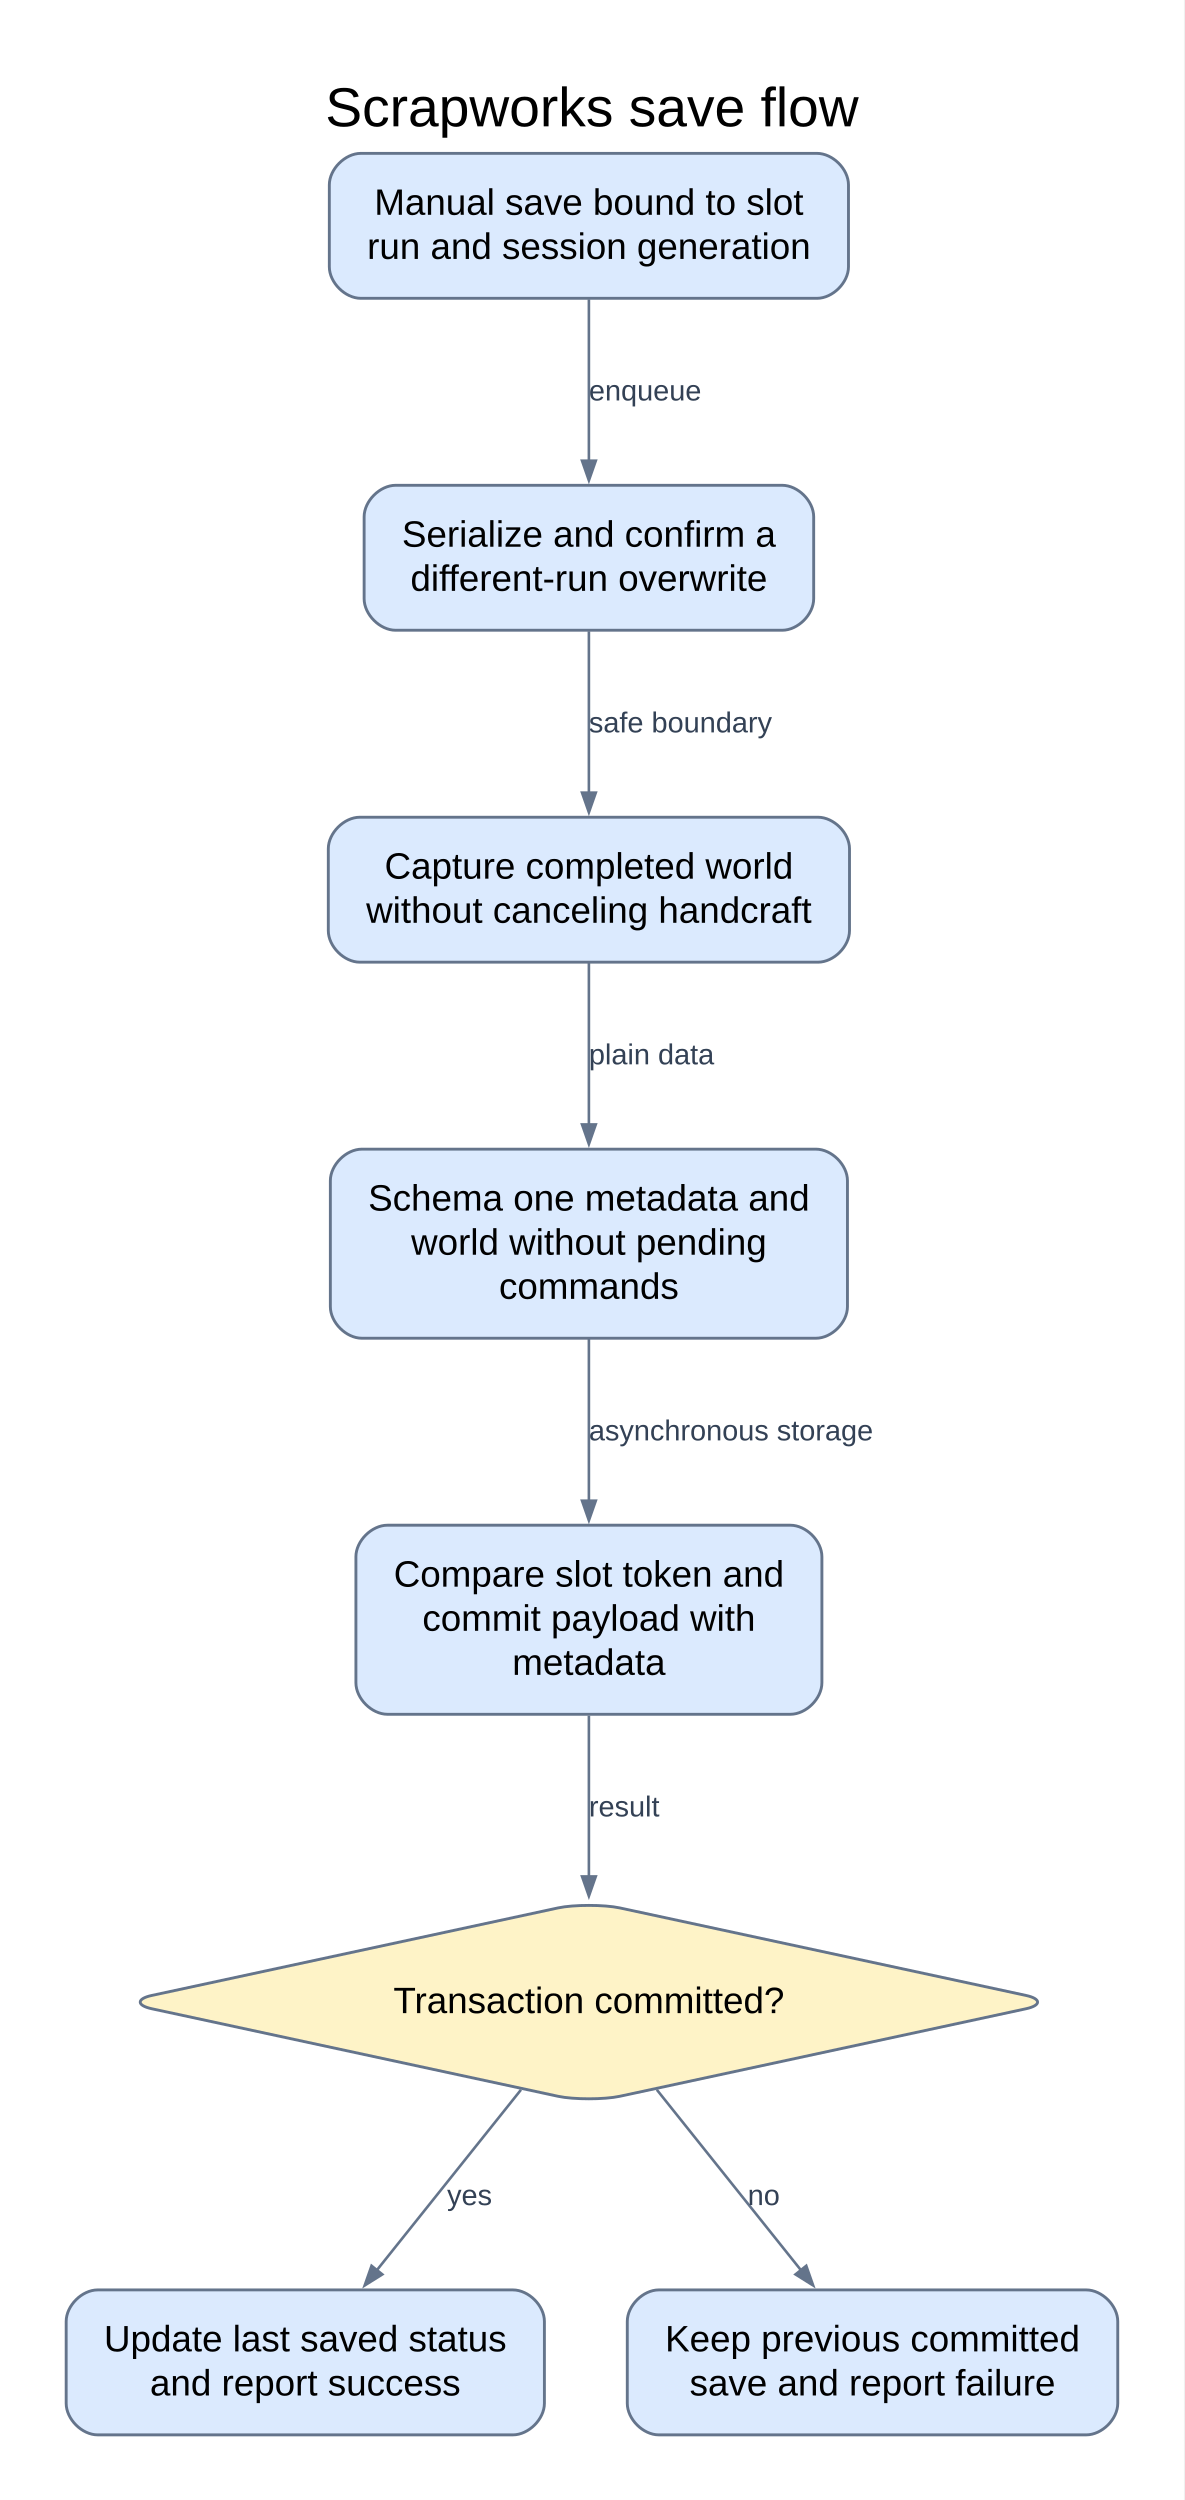
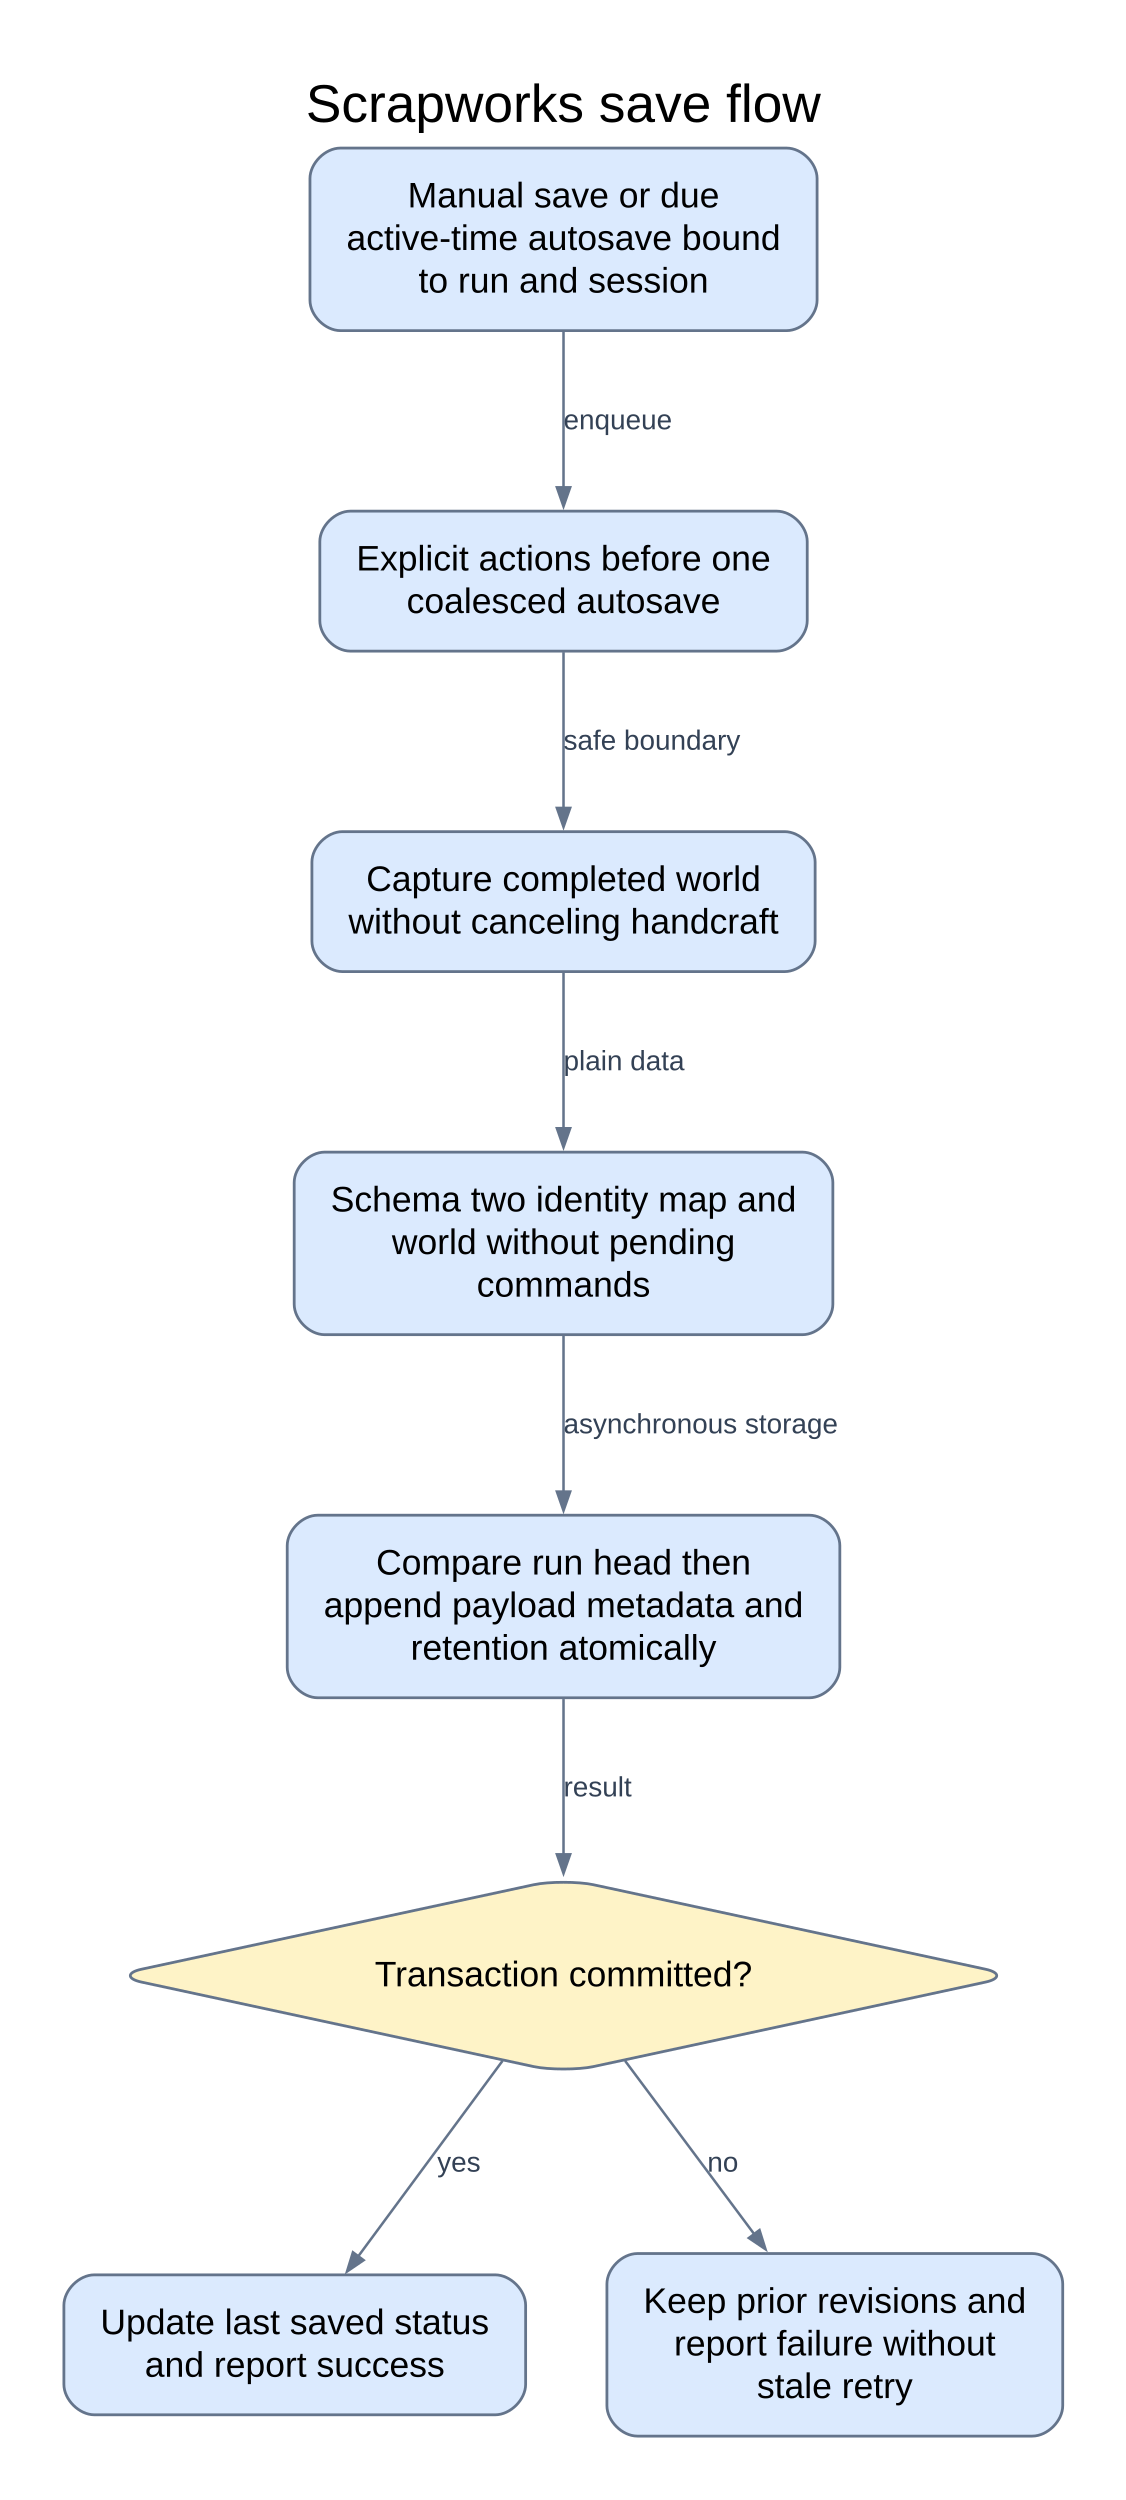
- <svg xmlns="http://www.w3.org/2000/svg" width="451pt" height="952pt" viewBox="0.00 0.00 451.00 952.00">
-   <g id="graph0" class="graph" transform="scale(1 1) rotate(0) translate(25.2 927.2)">
-     <polygon fill="white" stroke="none" points="-25.2,25.2 -25.2,-927.2 425.64,-927.2 425.64,25.2 -25.2,25.2" />
-     <text xml:space="preserve" text-anchor="middle" x="200.22" y="-879.1" font-family="Arial,sans-serif" font-size="21.00">Scrapworks save flow</text>
+ <svg xmlns="http://www.w3.org/2000/svg" width="444pt" height="986pt" viewBox="0.00 0.00 444.00 986.00">
+   <g id="graph0" class="graph" transform="scale(1 1) rotate(0) translate(25.2 960.8)">
+     <polygon fill="white" stroke="none" points="-25.2,25.2 -25.2,-960.8 419.14,-960.8 419.14,25.2 -25.2,25.2" />
+     <text xml:space="preserve" text-anchor="middle" x="196.97" y="-912.7" font-family="Arial,sans-serif" font-size="21.00">Scrapworks save flow</text>
    <g id="node1" class="node">
-       <path fill="#dbeafe" stroke="#64748b" stroke-width="1.1" d="M285.9,-868.8C285.9,-868.8 112.21,-868.8 112.21,-868.8 106.21,-868.8 100.21,-862.8 100.21,-856.8 100.21,-856.8 100.21,-825.6 100.21,-825.6 100.21,-819.6 106.21,-813.6 112.21,-813.6 112.21,-813.6 285.9,-813.6 285.9,-813.6 291.9,-813.6 297.9,-819.6 297.9,-825.6 297.9,-825.6 297.9,-856.8 297.9,-856.8 297.9,-862.8 291.9,-868.8 285.9,-868.8" />
-       <text xml:space="preserve" text-anchor="middle" x="199.05" y="-845.4" font-family="Arial,sans-serif" font-size="14.00">Manual save bound to slot</text>
-       <text xml:space="preserve" text-anchor="middle" x="199.05" y="-828.6" font-family="Arial,sans-serif" font-size="14.00">run and session generation</text>
+       <path fill="#dbeafe" stroke="#64748b" stroke-width="1.1" d="M285.06,-902.4C285.06,-902.4 109.05,-902.4 109.05,-902.4 103.05,-902.4 97.05,-896.4 97.05,-890.4 97.05,-890.4 97.05,-842.4 97.05,-842.4 97.05,-836.4 103.05,-830.4 109.05,-830.4 109.05,-830.4 285.06,-830.4 285.06,-830.4 291.06,-830.4 297.06,-836.4 297.06,-842.4 297.06,-842.4 297.06,-890.4 297.06,-890.4 297.06,-896.4 291.06,-902.4 285.06,-902.4" />
+       <text xml:space="preserve" text-anchor="middle" x="197.05" y="-879" font-family="Arial,sans-serif" font-size="14.00">Manual save or due</text>
+       <text xml:space="preserve" text-anchor="middle" x="197.05" y="-862.2" font-family="Arial,sans-serif" font-size="14.00">active-time autosave bound</text>
+       <text xml:space="preserve" text-anchor="middle" x="197.05" y="-845.4" font-family="Arial,sans-serif" font-size="14.00">to run and session</text>
    </g>
    <g id="node2" class="node">
-       <path fill="#dbeafe" stroke="#64748b" stroke-width="1.1" d="M272.65,-742.4C272.65,-742.4 125.46,-742.4 125.46,-742.4 119.46,-742.4 113.46,-736.4 113.46,-730.4 113.46,-730.4 113.46,-699.2 113.46,-699.2 113.46,-693.2 119.46,-687.2 125.46,-687.2 125.46,-687.2 272.65,-687.2 272.65,-687.2 278.65,-687.2 284.65,-693.2 284.65,-699.2 284.65,-699.2 284.65,-730.4 284.65,-730.4 284.65,-736.4 278.65,-742.4 272.65,-742.4" />
-       <text xml:space="preserve" text-anchor="middle" x="199.05" y="-719" font-family="Arial,sans-serif" font-size="14.00">Serialize and confirm a</text>
-       <text xml:space="preserve" text-anchor="middle" x="199.05" y="-702.2" font-family="Arial,sans-serif" font-size="14.00">different-run overwrite</text>
+       <path fill="#dbeafe" stroke="#64748b" stroke-width="1.1" d="M281.17,-759.2C281.17,-759.2 112.94,-759.2 112.94,-759.2 106.94,-759.2 100.94,-753.2 100.94,-747.2 100.94,-747.2 100.94,-716 100.94,-716 100.94,-710 106.94,-704 112.94,-704 112.94,-704 281.17,-704 281.17,-704 287.17,-704 293.17,-710 293.17,-716 293.17,-716 293.17,-747.2 293.17,-747.2 293.17,-753.2 287.17,-759.2 281.17,-759.2" />
+       <text xml:space="preserve" text-anchor="middle" x="197.05" y="-735.8" font-family="Arial,sans-serif" font-size="14.00">Explicit actions before one</text>
+       <text xml:space="preserve" text-anchor="middle" x="197.05" y="-719" font-family="Arial,sans-serif" font-size="14.00">coalesced autosave</text>
    </g>
    <g id="edge1" class="edge">
-       <path fill="none" stroke="#64748b" d="M199.05,-813.21C199.05,-795.19 199.05,-771.31 199.05,-751.7" />
-       <polygon fill="#64748b" stroke="#64748b" points="201.68,-751.75 199.05,-744.25 196.43,-751.75 201.68,-751.75" />
-       <text xml:space="preserve" text-anchor="middle" x="220.47" y="-774.7" font-family="Arial,sans-serif" font-size="11.00" fill="#334155">enqueue</text>
+       <path fill="none" stroke="#64748b" d="M197.05,-830.16C197.05,-811.14 197.05,-787.71 197.05,-768.58" />
+       <polygon fill="#64748b" stroke="#64748b" points="199.68,-768.59 197.05,-761.09 194.43,-768.59 199.68,-768.59" />
+       <text xml:space="preserve" text-anchor="middle" x="218.47" y="-791.5" font-family="Arial,sans-serif" font-size="11.00" fill="#334155">enqueue</text>
    </g>
    <g id="node3" class="node">
-       <path fill="#dbeafe" stroke="#64748b" stroke-width="1.1" d="M286.29,-616C286.29,-616 111.82,-616 111.82,-616 105.82,-616 99.82,-610 99.82,-604 99.82,-604 99.82,-572.8 99.82,-572.8 99.82,-566.8 105.82,-560.8 111.82,-560.8 111.82,-560.8 286.29,-560.8 286.29,-560.8 292.29,-560.8 298.29,-566.8 298.29,-572.8 298.29,-572.8 298.29,-604 298.29,-604 298.29,-610 292.29,-616 286.29,-616" />
-       <text xml:space="preserve" text-anchor="middle" x="199.05" y="-592.6" font-family="Arial,sans-serif" font-size="14.00">Capture completed world</text>
-       <text xml:space="preserve" text-anchor="middle" x="199.05" y="-575.8" font-family="Arial,sans-serif" font-size="14.00">without canceling handcraft</text>
+       <path fill="#dbeafe" stroke="#64748b" stroke-width="1.1" d="M284.29,-632.8C284.29,-632.8 109.82,-632.8 109.82,-632.8 103.82,-632.8 97.82,-626.8 97.82,-620.8 97.82,-620.8 97.82,-589.6 97.82,-589.6 97.82,-583.6 103.82,-577.6 109.82,-577.6 109.82,-577.6 284.29,-577.6 284.29,-577.6 290.29,-577.6 296.29,-583.6 296.29,-589.6 296.29,-589.6 296.29,-620.8 296.29,-620.8 296.29,-626.8 290.29,-632.8 284.29,-632.8" />
+       <text xml:space="preserve" text-anchor="middle" x="197.05" y="-609.4" font-family="Arial,sans-serif" font-size="14.00">Capture completed world</text>
+       <text xml:space="preserve" text-anchor="middle" x="197.05" y="-592.6" font-family="Arial,sans-serif" font-size="14.00">without canceling handcraft</text>
    </g>
    <g id="edge2" class="edge">
-       <path fill="none" stroke="#64748b" d="M199.05,-686.81C199.05,-668.79 199.05,-644.91 199.05,-625.3" />
-       <polygon fill="#64748b" stroke="#64748b" points="201.68,-625.35 199.05,-617.85 196.43,-625.35 201.68,-625.35" />
-       <text xml:space="preserve" text-anchor="middle" x="233.91" y="-648.3" font-family="Arial,sans-serif" font-size="11.00" fill="#334155">safe boundary</text>
+       <path fill="none" stroke="#64748b" d="M197.05,-703.61C197.05,-685.59 197.05,-661.71 197.05,-642.1" />
+       <polygon fill="#64748b" stroke="#64748b" points="199.68,-642.15 197.05,-634.65 194.43,-642.15 199.68,-642.15" />
+       <text xml:space="preserve" text-anchor="middle" x="231.91" y="-665.1" font-family="Arial,sans-serif" font-size="11.00" fill="#334155">safe boundary</text>
    </g>
    <g id="node4" class="node">
-       <path fill="#dbeafe" stroke="#64748b" stroke-width="1.1" d="M285.51,-489.6C285.51,-489.6 112.6,-489.6 112.6,-489.6 106.6,-489.6 100.6,-483.6 100.6,-477.6 100.6,-477.6 100.6,-429.6 100.6,-429.6 100.6,-423.6 106.6,-417.6 112.6,-417.6 112.6,-417.6 285.51,-417.6 285.51,-417.6 291.51,-417.6 297.51,-423.6 297.51,-429.6 297.51,-429.6 297.51,-477.6 297.51,-477.6 297.51,-483.6 291.51,-489.6 285.51,-489.6" />
-       <text xml:space="preserve" text-anchor="middle" x="199.05" y="-466.2" font-family="Arial,sans-serif" font-size="14.00">Schema one metadata and</text>
-       <text xml:space="preserve" text-anchor="middle" x="199.05" y="-449.4" font-family="Arial,sans-serif" font-size="14.00">world without pending</text>
-       <text xml:space="preserve" text-anchor="middle" x="199.05" y="-432.6" font-family="Arial,sans-serif" font-size="14.00">commands</text>
+       <path fill="#dbeafe" stroke="#64748b" stroke-width="1.1" d="M291.28,-506.4C291.28,-506.4 102.83,-506.4 102.83,-506.4 96.83,-506.4 90.83,-500.4 90.83,-494.4 90.83,-494.4 90.83,-446.4 90.83,-446.4 90.83,-440.4 96.83,-434.4 102.83,-434.4 102.83,-434.4 291.28,-434.4 291.28,-434.4 297.28,-434.4 303.28,-440.4 303.28,-446.4 303.28,-446.4 303.28,-494.4 303.28,-494.4 303.28,-500.4 297.28,-506.4 291.28,-506.4" />
+       <text xml:space="preserve" text-anchor="middle" x="197.05" y="-483" font-family="Arial,sans-serif" font-size="14.00">Schema two identity map and</text>
+       <text xml:space="preserve" text-anchor="middle" x="197.05" y="-466.2" font-family="Arial,sans-serif" font-size="14.00">world without pending</text>
+       <text xml:space="preserve" text-anchor="middle" x="197.05" y="-449.4" font-family="Arial,sans-serif" font-size="14.00">commands</text>
    </g>
    <g id="edge3" class="edge">
-       <path fill="none" stroke="#64748b" d="M199.05,-560.53C199.05,-542.83 199.05,-519.25 199.05,-498.83" />
-       <polygon fill="#64748b" stroke="#64748b" points="201.68,-499.02 199.05,-491.52 196.43,-499.02 201.68,-499.02" />
-       <text xml:space="preserve" text-anchor="middle" x="222.91" y="-521.9" font-family="Arial,sans-serif" font-size="11.00" fill="#334155">plain data</text>
+       <path fill="none" stroke="#64748b" d="M197.05,-577.33C197.05,-559.63 197.05,-536.05 197.05,-515.63" />
+       <polygon fill="#64748b" stroke="#64748b" points="199.68,-515.82 197.05,-508.32 194.43,-515.82 199.68,-515.82" />
+       <text xml:space="preserve" text-anchor="middle" x="220.91" y="-538.7" font-family="Arial,sans-serif" font-size="11.00" fill="#334155">plain data</text>
    </g>
    <g id="node5" class="node">
-       <path fill="#dbeafe" stroke="#64748b" stroke-width="1.1" d="M275.78,-346.4C275.78,-346.4 122.33,-346.4 122.33,-346.4 116.33,-346.4 110.33,-340.4 110.33,-334.4 110.33,-334.4 110.33,-286.4 110.33,-286.4 110.33,-280.4 116.33,-274.4 122.33,-274.4 122.33,-274.4 275.78,-274.4 275.78,-274.4 281.78,-274.4 287.78,-280.4 287.78,-286.4 287.78,-286.4 287.78,-334.4 287.78,-334.4 287.78,-340.4 281.78,-346.4 275.78,-346.4" />
-       <text xml:space="preserve" text-anchor="middle" x="199.05" y="-323" font-family="Arial,sans-serif" font-size="14.00">Compare slot token and</text>
-       <text xml:space="preserve" text-anchor="middle" x="199.05" y="-306.2" font-family="Arial,sans-serif" font-size="14.00">commit payload with</text>
-       <text xml:space="preserve" text-anchor="middle" x="199.05" y="-289.4" font-family="Arial,sans-serif" font-size="14.00">metadata</text>
+       <path fill="#dbeafe" stroke="#64748b" stroke-width="1.1" d="M294.03,-363.2C294.03,-363.2 100.08,-363.2 100.08,-363.2 94.08,-363.2 88.08,-357.2 88.08,-351.2 88.08,-351.2 88.08,-303.2 88.08,-303.2 88.08,-297.2 94.08,-291.2 100.08,-291.2 100.08,-291.2 294.03,-291.2 294.03,-291.2 300.03,-291.2 306.03,-297.2 306.03,-303.2 306.03,-303.2 306.03,-351.2 306.03,-351.2 306.03,-357.2 300.03,-363.2 294.03,-363.2" />
+       <text xml:space="preserve" text-anchor="middle" x="197.05" y="-339.8" font-family="Arial,sans-serif" font-size="14.00">Compare run head then</text>
+       <text xml:space="preserve" text-anchor="middle" x="197.05" y="-323" font-family="Arial,sans-serif" font-size="14.00">append payload metadata and</text>
+       <text xml:space="preserve" text-anchor="middle" x="197.05" y="-306.2" font-family="Arial,sans-serif" font-size="14.00">retention atomically</text>
    </g>
    <g id="edge4" class="edge">
-       <path fill="none" stroke="#64748b" d="M199.05,-417.33C199.05,-398.63 199.05,-375.48 199.05,-355.59" />
-       <polygon fill="#64748b" stroke="#64748b" points="201.68,-355.72 199.05,-348.22 196.43,-355.72 201.68,-355.72" />
-       <text xml:space="preserve" text-anchor="middle" x="253.17" y="-378.7" font-family="Arial,sans-serif" font-size="11.00" fill="#334155">asynchronous storage</text>
+       <path fill="none" stroke="#64748b" d="M197.05,-434.13C197.05,-415.43 197.05,-392.28 197.05,-372.39" />
+       <polygon fill="#64748b" stroke="#64748b" points="199.68,-372.52 197.05,-365.02 194.43,-372.52 199.68,-372.52" />
+       <text xml:space="preserve" text-anchor="middle" x="251.17" y="-395.5" font-family="Arial,sans-serif" font-size="11.00" fill="#334155">asynchronous storage</text>
    </g>
    <g id="node6" class="node">
-       <path fill="#fef3c7" stroke="#64748b" stroke-width="1.1" d="M187.32,-200.67C187.32,-200.67 32.59,-167.33 32.59,-167.33 26.73,-166.06 26.73,-163.54 32.59,-162.27 32.59,-162.27 187.32,-128.93 187.32,-128.93 193.19,-127.66 204.92,-127.66 210.79,-128.93 210.79,-128.93 365.52,-162.27 365.52,-162.27 371.38,-163.54 371.38,-166.06 365.52,-167.33 365.52,-167.33 210.79,-200.67 210.79,-200.67 204.92,-201.94 193.19,-201.94 187.32,-200.67" />
-       <text xml:space="preserve" text-anchor="middle" x="199.05" y="-160.6" font-family="Arial,sans-serif" font-size="14.00">Transaction committed?</text>
+       <path fill="#fef3c7" stroke="#64748b" stroke-width="1.1" d="M185.32,-217.47C185.32,-217.47 30.59,-184.13 30.59,-184.13 24.73,-182.86 24.73,-180.34 30.59,-179.07 30.59,-179.07 185.32,-145.73 185.32,-145.73 191.19,-144.46 202.92,-144.46 208.79,-145.73 208.79,-145.73 363.52,-179.07 363.52,-179.07 369.38,-180.34 369.38,-182.86 363.52,-184.13 363.52,-184.13 208.79,-217.47 208.79,-217.47 202.92,-218.74 191.19,-218.74 185.32,-217.47" />
+       <text xml:space="preserve" text-anchor="middle" x="197.05" y="-177.4" font-family="Arial,sans-serif" font-size="14.00">Transaction committed?</text>
    </g>
    <g id="edge5" class="edge">
-       <path fill="none" stroke="#64748b" d="M199.05,-273.9C199.05,-255.39 199.05,-232.51 199.05,-212.58" />
-       <polygon fill="#64748b" stroke="#64748b" points="201.68,-212.66 199.05,-205.16 196.43,-212.66 201.68,-212.66" />
-       <text xml:space="preserve" text-anchor="middle" x="212.5" y="-235.5" font-family="Arial,sans-serif" font-size="11.00" fill="#334155">result</text>
+       <path fill="none" stroke="#64748b" d="M197.05,-290.7C197.05,-272.19 197.05,-249.31 197.05,-229.38" />
+       <polygon fill="#64748b" stroke="#64748b" points="199.68,-229.46 197.05,-221.96 194.43,-229.46 199.68,-229.46" />
+       <text xml:space="preserve" text-anchor="middle" x="210.5" y="-252.3" font-family="Arial,sans-serif" font-size="11.00" fill="#334155">result</text>
    </g>
    <g id="node7" class="node">
-       <path fill="#dbeafe" stroke="#64748b" stroke-width="1.1" d="M170.11,-55.2C170.11,-55.2 12,-55.2 12,-55.2 6,-55.2 0,-49.2 0,-43.2 0,-43.2 0,-12 0,-12 0,-6 6,0 12,0 12,0 170.11,0 170.11,0 176.11,0 182.11,-6 182.11,-12 182.11,-12 182.11,-43.2 182.11,-43.2 182.11,-49.2 176.11,-55.2 170.11,-55.2" />
-       <text xml:space="preserve" text-anchor="middle" x="91.05" y="-31.8" font-family="Arial,sans-serif" font-size="14.00">Update last saved status</text>
-       <text xml:space="preserve" text-anchor="middle" x="91.05" y="-15" font-family="Arial,sans-serif" font-size="14.00">and report success</text>
+       <path fill="#dbeafe" stroke="#64748b" stroke-width="1.1" d="M170.11,-63.6C170.11,-63.6 12,-63.6 12,-63.6 6,-63.6 0,-57.6 0,-51.6 0,-51.6 0,-20.4 0,-20.4 0,-14.4 6,-8.4 12,-8.4 12,-8.4 170.11,-8.4 170.11,-8.4 176.11,-8.4 182.11,-14.4 182.11,-20.4 182.11,-20.4 182.11,-51.6 182.11,-51.6 182.11,-57.6 176.11,-63.6 170.11,-63.6" />
+       <text xml:space="preserve" text-anchor="middle" x="91.05" y="-40.2" font-family="Arial,sans-serif" font-size="14.00">Update last saved status</text>
+       <text xml:space="preserve" text-anchor="middle" x="91.05" y="-23.4" font-family="Arial,sans-serif" font-size="14.00">and report success</text>
    </g>
    <g id="edge6" class="edge">
-       <path fill="none" stroke="#64748b" d="M173.19,-131.42C156.59,-110.64 135.08,-83.71 118.23,-62.62" />
-       <polygon fill="#64748b" stroke="#64748b" points="120.39,-61.11 113.66,-56.89 116.29,-64.39 120.39,-61.11" />
-       <text xml:space="preserve" text-anchor="middle" x="153.61" y="-87.5" font-family="Arial,sans-serif" font-size="11.00" fill="#334155">yes</text>
+       <path fill="none" stroke="#64748b" d="M173,-148.01C155.95,-124.92 133.14,-94.01 115.91,-70.67" />
+       <polygon fill="#64748b" stroke="#64748b" points="118.22,-69.38 111.65,-64.91 114,-72.5 118.22,-69.38" />
+       <text xml:space="preserve" text-anchor="middle" x="155.79" y="-104.3" font-family="Arial,sans-serif" font-size="11.00" fill="#334155">yes</text>
    </g>
    <g id="node8" class="node">
-       <path fill="#dbeafe" stroke="#64748b" stroke-width="1.1" d="M388.44,-55.2C388.44,-55.2 225.67,-55.2 225.67,-55.2 219.67,-55.2 213.67,-49.2 213.67,-43.2 213.67,-43.2 213.67,-12 213.67,-12 213.67,-6 219.67,0 225.67,0 225.67,0 388.44,0 388.44,0 394.44,0 400.44,-6 400.44,-12 400.44,-12 400.44,-43.2 400.44,-43.2 400.44,-49.2 394.44,-55.2 388.44,-55.2" />
-       <text xml:space="preserve" text-anchor="middle" x="307.05" y="-31.8" font-family="Arial,sans-serif" font-size="14.00">Keep previous committed</text>
-       <text xml:space="preserve" text-anchor="middle" x="307.05" y="-15" font-family="Arial,sans-serif" font-size="14.00">save and report failure</text>
+       <path fill="#dbeafe" stroke="#64748b" stroke-width="1.1" d="M381.94,-72C381.94,-72 226.17,-72 226.17,-72 220.17,-72 214.17,-66 214.17,-60 214.17,-60 214.17,-12 214.17,-12 214.17,-6 220.17,0 226.17,0 226.17,0 381.94,0 381.94,0 387.94,0 393.94,-6 393.94,-12 393.94,-12 393.94,-60 393.94,-60 393.94,-66 387.94,-72 381.94,-72" />
+       <text xml:space="preserve" text-anchor="middle" x="304.05" y="-48.6" font-family="Arial,sans-serif" font-size="14.00">Keep prior revisions and</text>
+       <text xml:space="preserve" text-anchor="middle" x="304.05" y="-31.8" font-family="Arial,sans-serif" font-size="14.00">report failure without</text>
+       <text xml:space="preserve" text-anchor="middle" x="304.05" y="-15" font-family="Arial,sans-serif" font-size="14.00">stale retry</text>
    </g>
    <g id="edge7" class="edge">
-       <path fill="none" stroke="#64748b" d="M224.92,-131.42C241.52,-110.64 263.03,-83.71 279.88,-62.62" />
-       <polygon fill="#64748b" stroke="#64748b" points="281.82,-64.39 284.45,-56.89 277.72,-61.11 281.82,-64.39" />
-       <text xml:space="preserve" text-anchor="middle" x="265.64" y="-87.5" font-family="Arial,sans-serif" font-size="11.00" fill="#334155">no</text>
+       <path fill="none" stroke="#64748b" d="M221.33,-148.01C236.47,-127.7 256.1,-101.36 272.44,-79.43" />
+       <polygon fill="#64748b" stroke="#64748b" points="274.34,-81.27 276.72,-73.69 270.13,-78.13 274.34,-81.27" />
+       <text xml:space="preserve" text-anchor="middle" x="259.88" y="-104.3" font-family="Arial,sans-serif" font-size="11.00" fill="#334155">no</text>
    </g>
  </g>
</svg>
